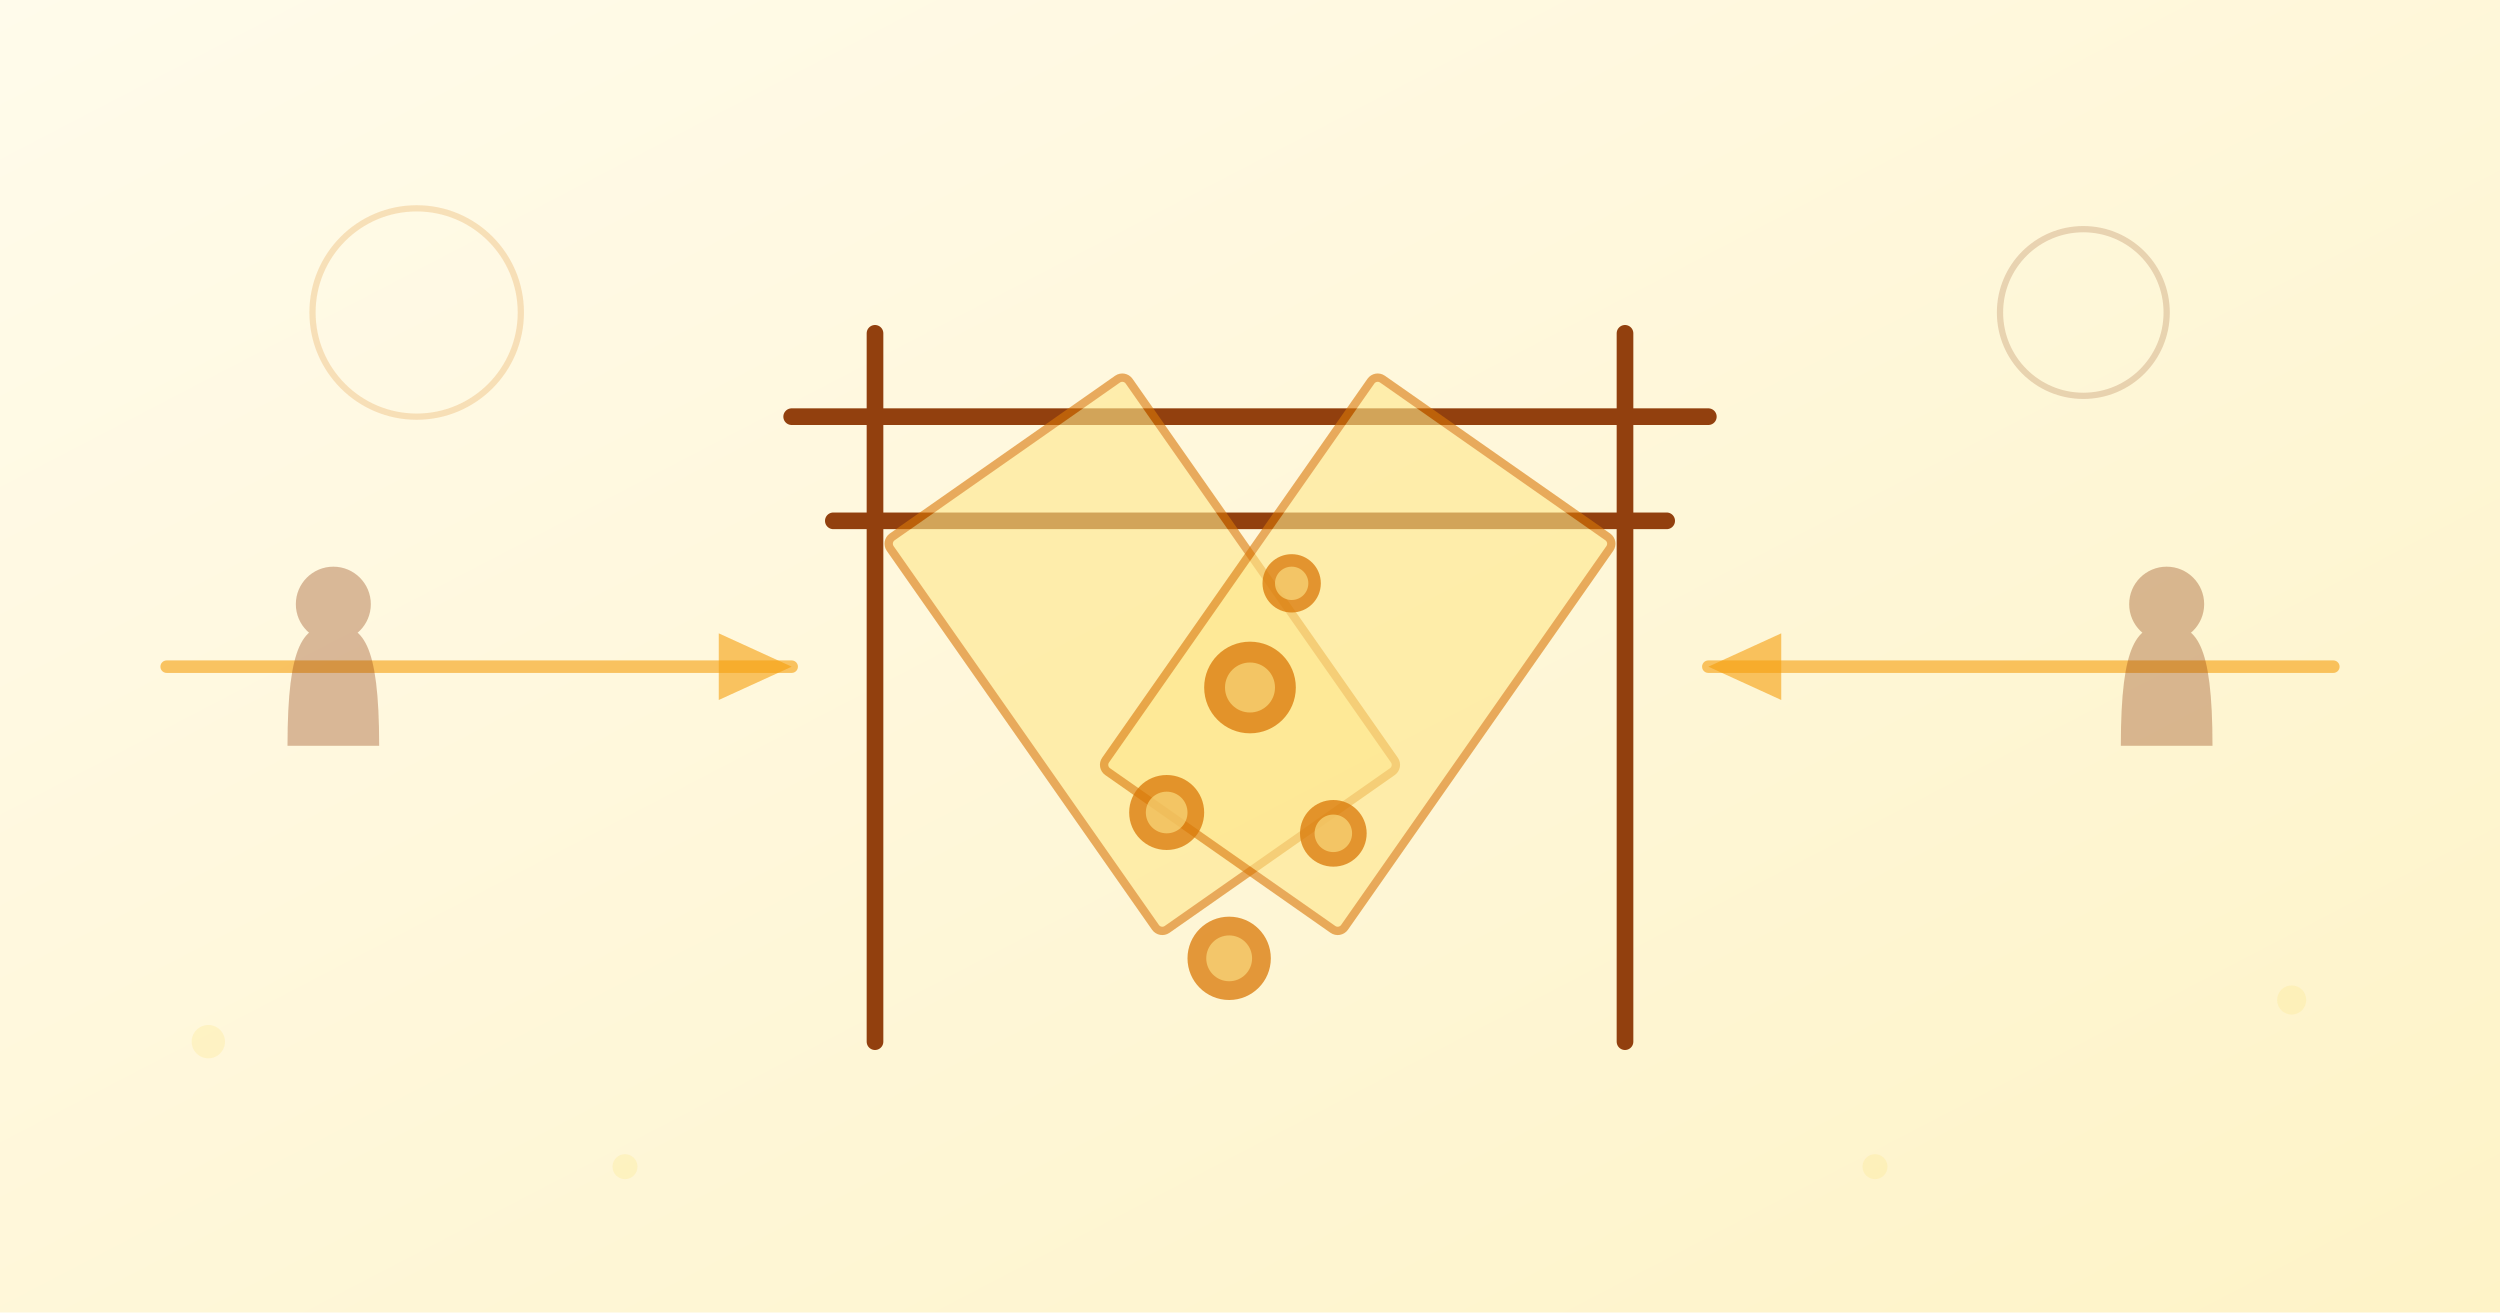
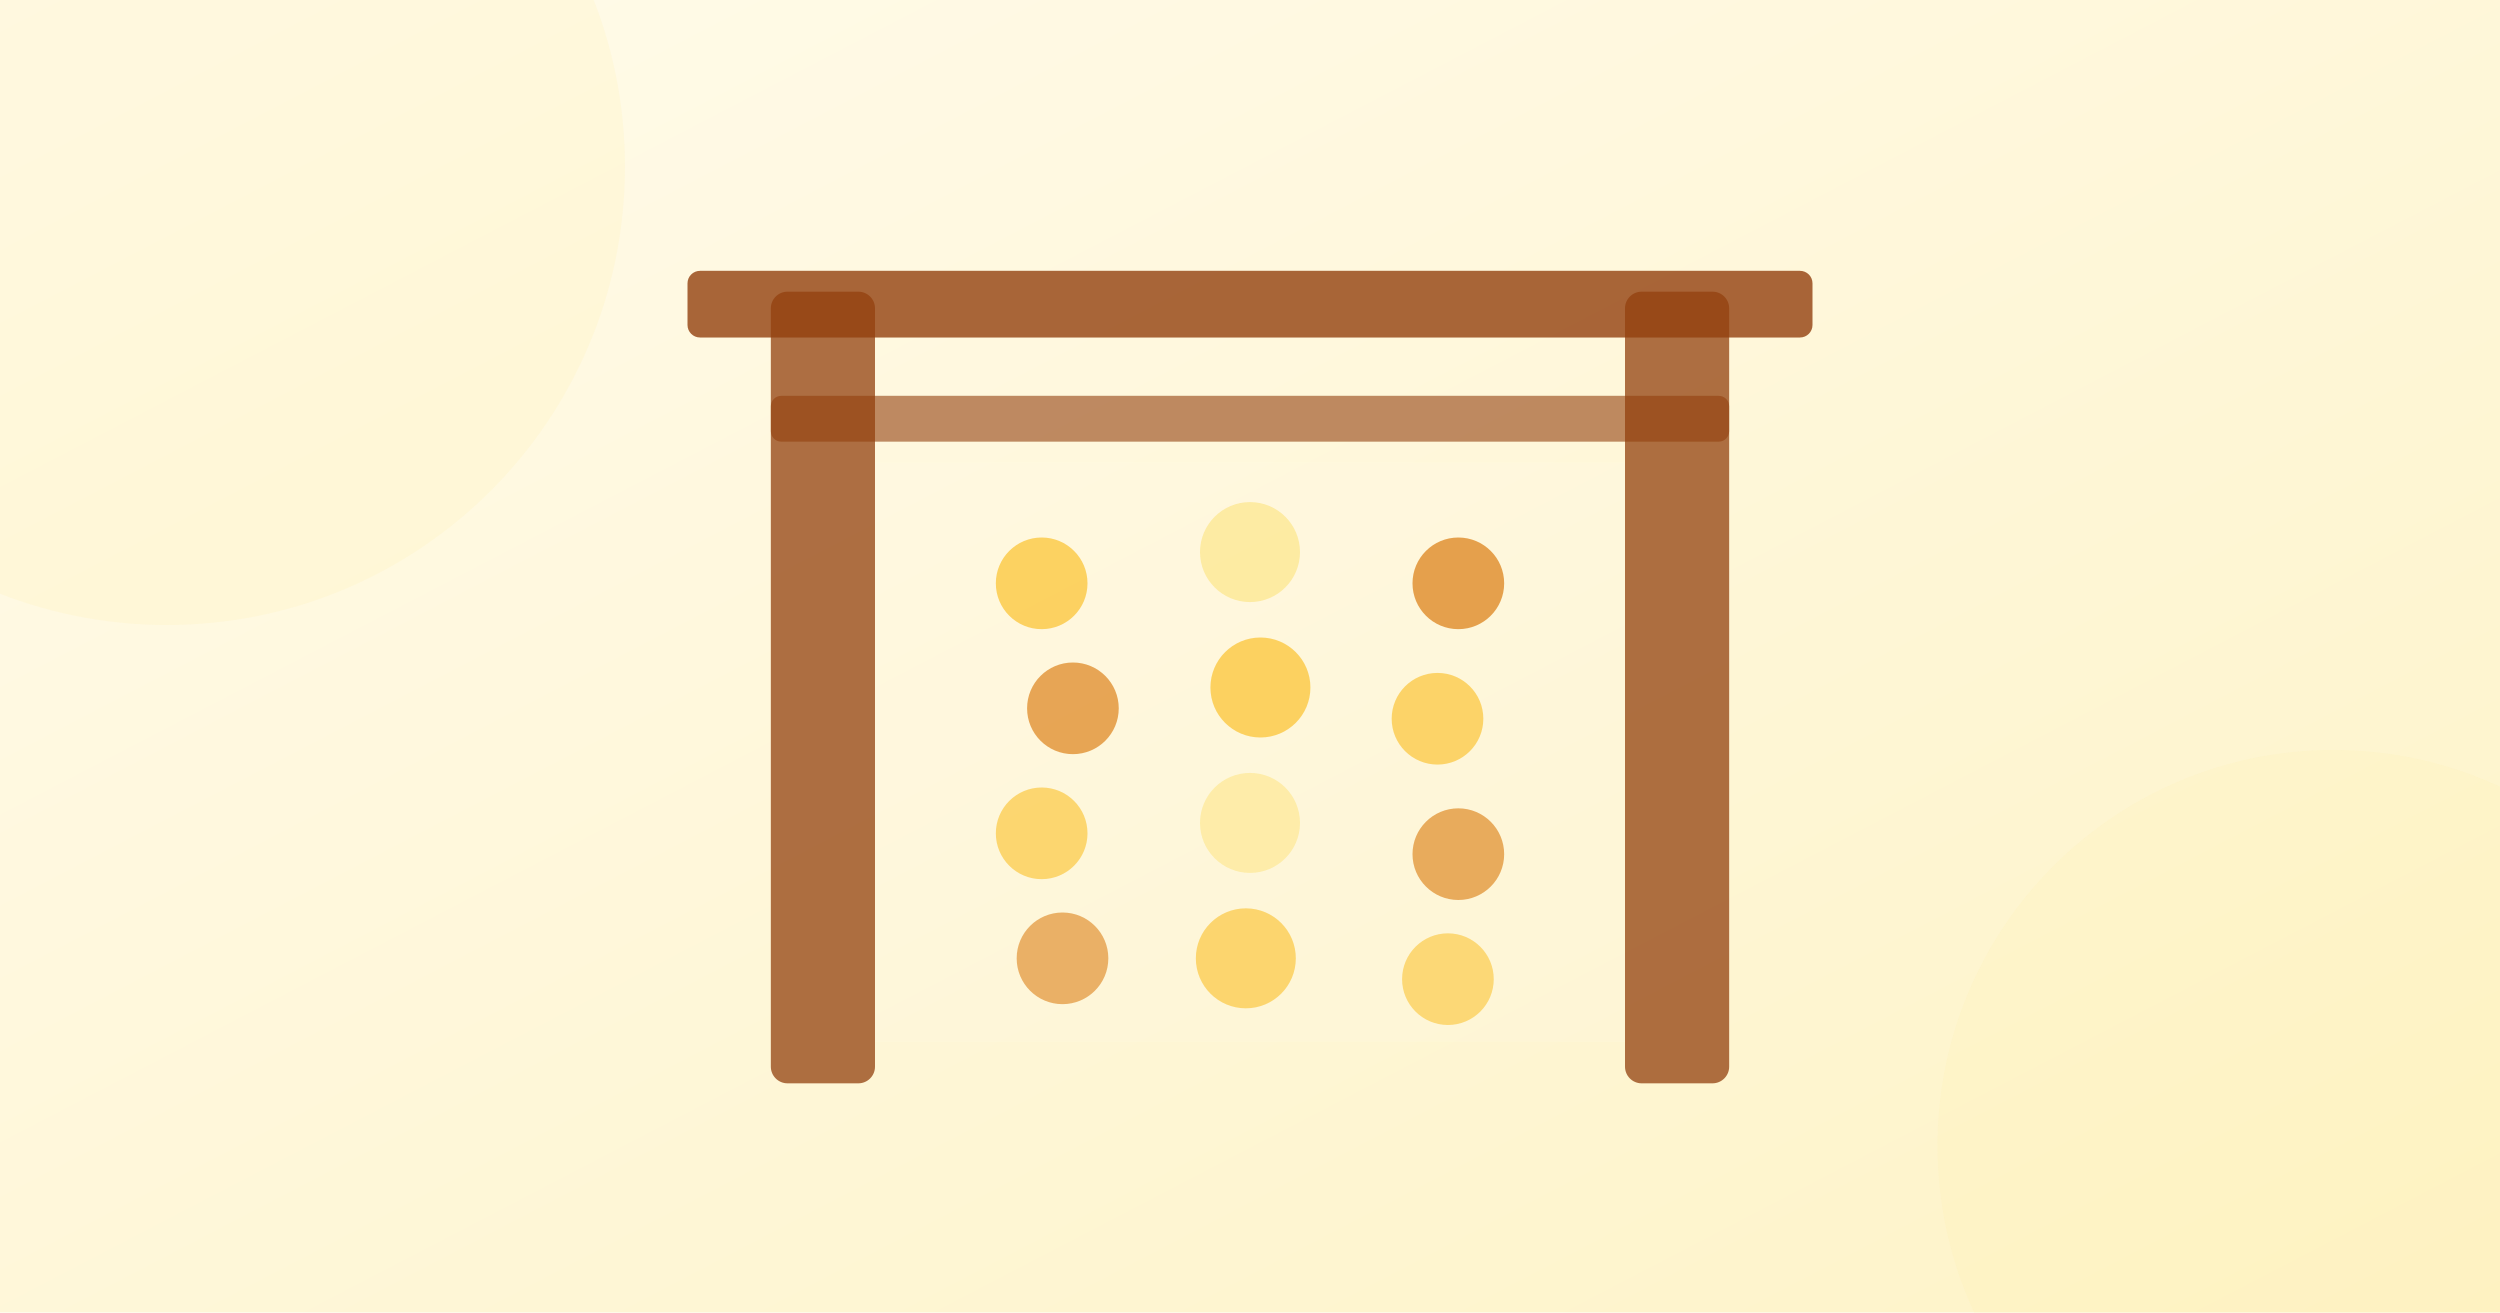
<svg xmlns="http://www.w3.org/2000/svg" width="1200" height="630" viewBox="0 0 1200 630">
  <defs>
-     <linearGradient id="bgGrad" x1="0" y1="0" x2="1" y2="1">
+     <linearGradient id="bg" x1="0" y1="0" x2="1" y2="1">
      <stop offset="0%" stop-color="#fffbeb" />
      <stop offset="100%" stop-color="#fef3c7" />
    </linearGradient>
  </defs>
-   <rect width="1200" height="630" fill="url(#bgGrad)" />
-   <g stroke="#92400e" stroke-width="8" stroke-linecap="round" fill="none">
-     <line x1="420" y1="160" x2="420" y2="500" />
-     <line x1="780" y1="160" x2="780" y2="500" />
-     <line x1="380" y1="200" x2="820" y2="200" />
-     <line x1="400" y1="250" x2="800" y2="250" />
-   </g>
-   <rect x="425" y="260" width="140" height="230" rx="4" fill="#fde68a" stroke="#d97706" stroke-width="4" opacity="0.6" transform="rotate(-35 425 260)" />
-   <rect x="635" y="260" width="140" height="230" rx="4" fill="#fde68a" stroke="#d97706" stroke-width="4" opacity="0.6" transform="rotate(35 775 260)" />
-   <g fill="#d97706" opacity="0.75">
-     <circle cx="600" cy="330" r="22" />
-     <circle cx="560" cy="390" r="18" />
-     <circle cx="640" cy="400" r="16" />
-     <circle cx="590" cy="460" r="20" />
-     <circle cx="620" cy="280" r="14" />
-   </g>
-   <g fill="#fde68a" opacity="0.6">
-     <circle cx="600" cy="330" r="12" />
-     <circle cx="560" cy="390" r="10" />
-     <circle cx="640" cy="400" r="9" />
-     <circle cx="590" cy="460" r="11" />
-     <circle cx="620" cy="280" r="8" />
-   </g>
-   <g stroke="#f59e0b" stroke-width="6" stroke-linecap="round" fill="none" opacity="0.6">
-     <line x1="80" y1="320" x2="380" y2="320" />
-     <line x1="820" y1="320" x2="1120" y2="320" />
-   </g>
-   <polygon points="380,320 345,304 345,336" fill="#f59e0b" opacity="0.6" />
-   <polygon points="820,320 855,304 855,336" fill="#f59e0b" opacity="0.6" />
-   <g fill="#92400e" opacity="0.35">
-     <circle cx="160" cy="290" r="18" />
-     <path d="M -22 50 C -22 0 -14 -8 0 -8 C 14 -8 22 0 22 50 Z" transform="translate(160,308)" />
-     <circle cx="1040" cy="290" r="18" />
-     <path d="M -22 50 C -22 0 -14 -8 0 -8 C 14 -8 22 0 22 50 Z" transform="translate(1040,308)" />
-   </g>
-   <g opacity="0.2">
-     <circle cx="200" cy="150" r="50" fill="none" stroke="#d97706" stroke-width="3" />
-     <circle cx="1000" cy="150" r="40" fill="none" stroke="#92400e" stroke-width="3" />
-   </g>
-   <g fill="#fde68a" opacity="0.3">
-     <circle cx="100" cy="500" r="8" />
-     <circle cx="1100" cy="480" r="7" />
-     <circle cx="300" cy="560" r="6" />
-     <circle cx="900" cy="560" r="6" />
-   </g>
+   <rect width="1200" height="630" fill="url(#bg)" />
+   <circle cx="80" cy="80" r="220" fill="#fde68a" opacity="0.12" />
+   <circle cx="1120" cy="550" r="190" fill="#fde68a" opacity="0.10" />
+   <rect x="370" y="140" width="50" height="380" rx="8" fill="#92400e" opacity="0.75" />
+   <rect x="780" y="140" width="50" height="380" rx="8" fill="#92400e" opacity="0.75" />
+   <rect x="330" y="130" width="540" height="32" rx="6" fill="#92400e" opacity="0.80" />
+   <rect x="370" y="190" width="460" height="22" rx="5" fill="#92400e" opacity="0.60" />
+   <circle cx="500" cy="280" r="22" fill="#fbbf24" opacity="0.80" />
+   <circle cx="515" cy="340" r="22" fill="#d97706" opacity="0.75" />
+   <circle cx="500" cy="400" r="22" fill="#fbbf24" opacity="0.70" />
+   <circle cx="510" cy="460" r="22" fill="#d97706" opacity="0.65" />
+   <circle cx="600" cy="265" r="24" fill="#fde68a" opacity="0.85" />
+   <circle cx="605" cy="330" r="24" fill="#fbbf24" opacity="0.80" />
+   <circle cx="600" cy="395" r="24" fill="#fde68a" opacity="0.75" />
+   <circle cx="598" cy="460" r="24" fill="#fbbf24" opacity="0.70" />
+   <circle cx="700" cy="280" r="22" fill="#d97706" opacity="0.80" />
+   <circle cx="690" cy="345" r="22" fill="#fbbf24" opacity="0.75" />
+   <circle cx="700" cy="410" r="22" fill="#d97706" opacity="0.70" />
+   <circle cx="695" cy="470" r="22" fill="#fbbf24" opacity="0.65" />
+   <rect x="420" y="222" width="360" height="278" fill="#fffbeb" opacity="0.15" />
</svg>
